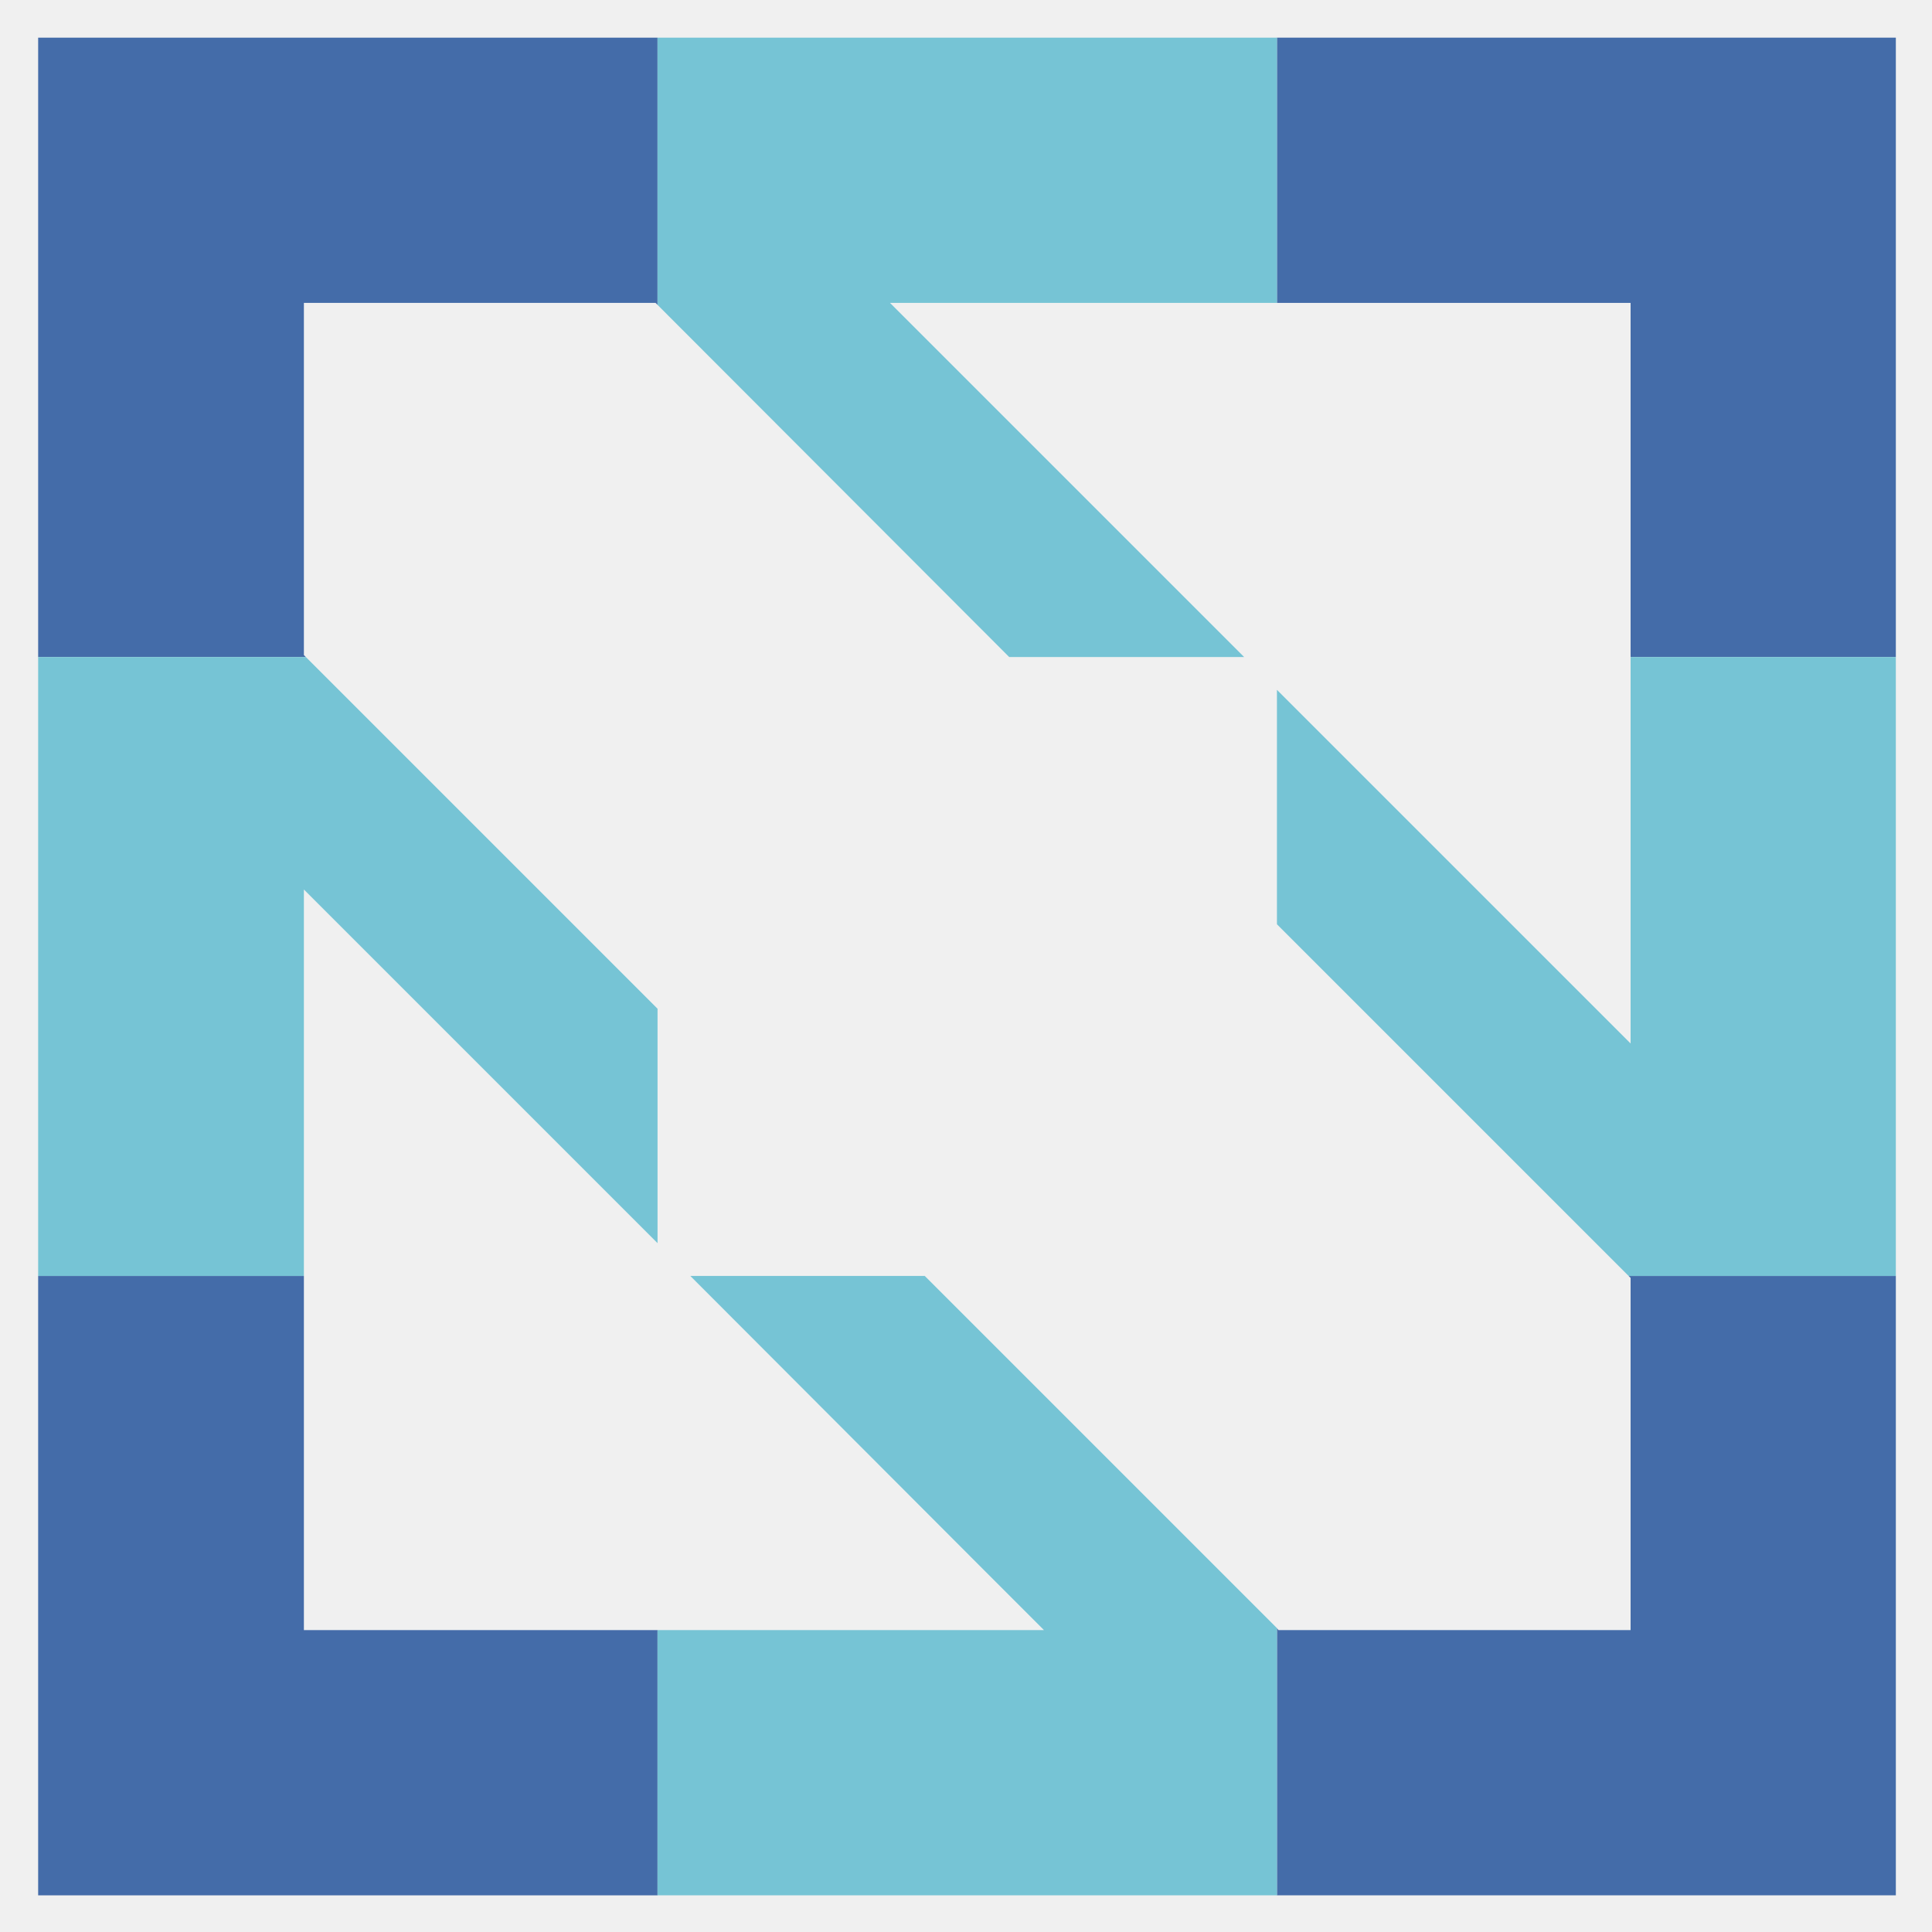
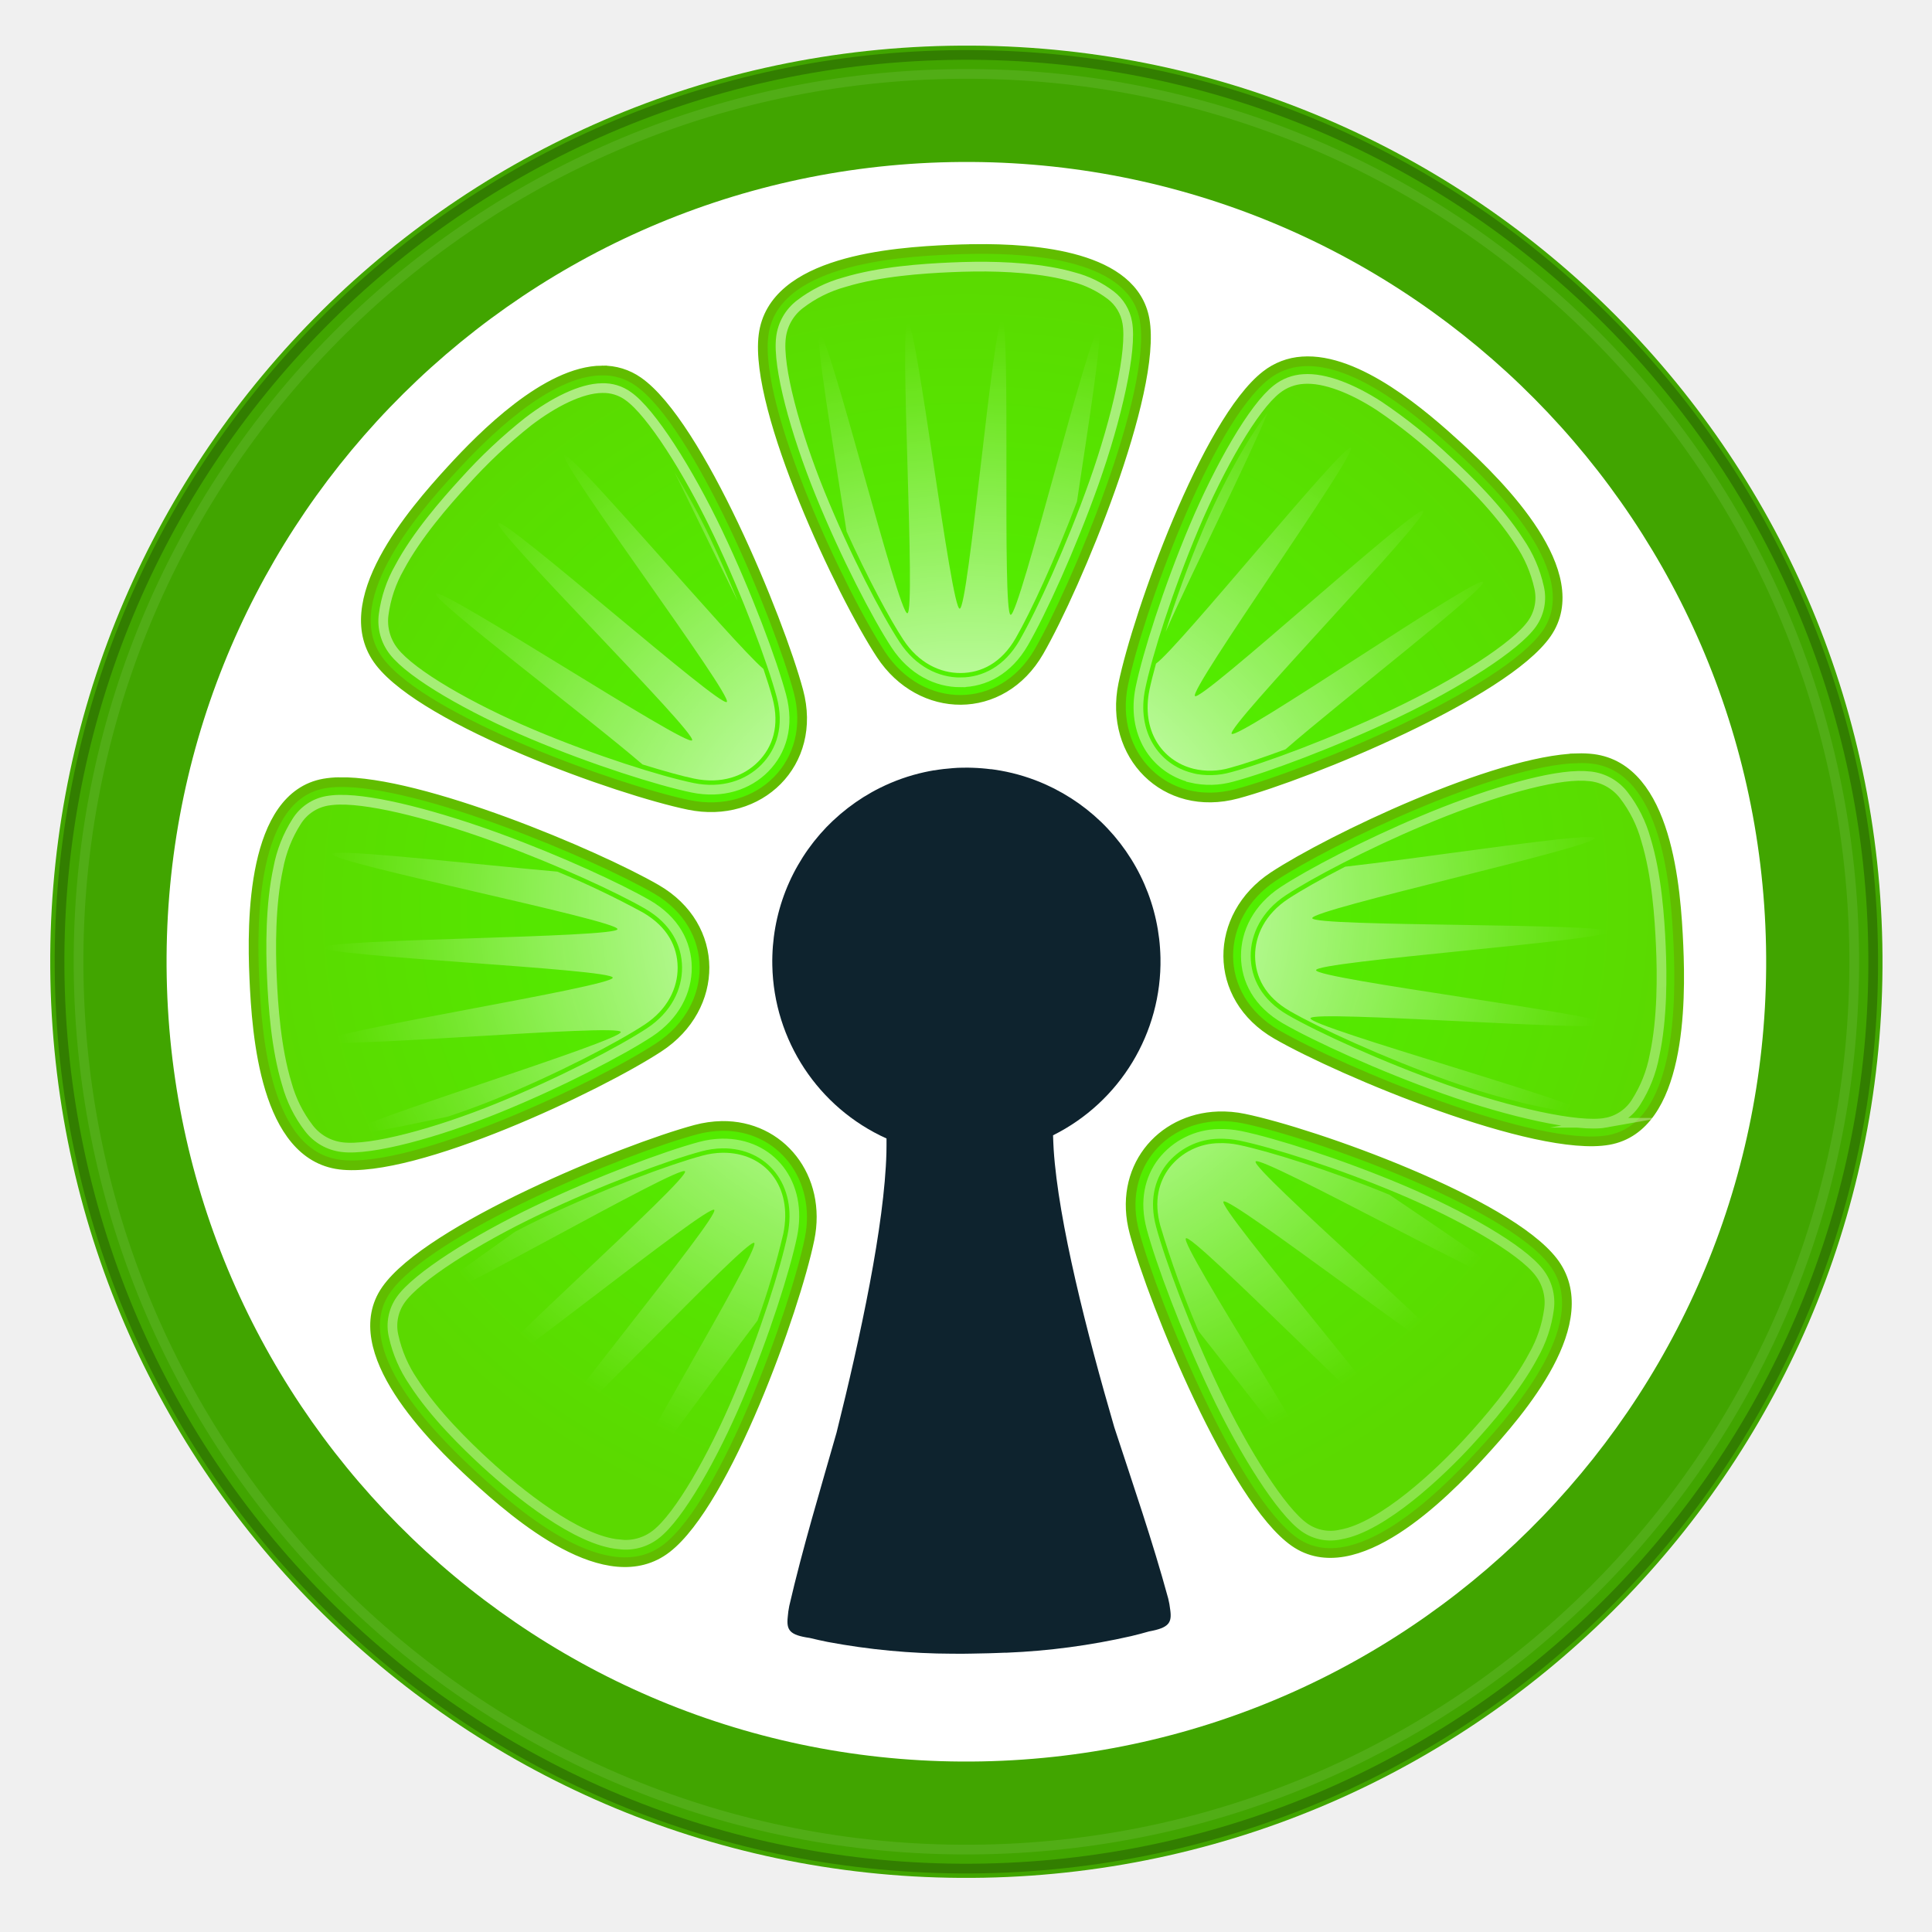
- <svg xmlns="http://www.w3.org/2000/svg" role="img" viewBox="5.52 5.02 388.96 388.96">
-   <style>svg {enable-background:new 0 0 400 400}</style>
-   <style>.st0{fill:#446ca9}.st1{fill:#76c4d5}</style>
-   <g id="XMLID_15_">
-     <g id="XMLID_78_">
-       <path id="XMLID_82_" d="M66.7 261.9H13.2v124.7h124.7v-53.4H66.7z" class="st0" />
-       <path id="XMLID_81_" d="M333.8 262.3v70.9h-70.9l-.3-.4v53.8h124.6V261.9h-53.8z" class="st0" />
-       <path id="XMLID_80_" d="M13.2 137.3h53.9l-.4-.4V66h70.8l.4.4V12.6H13.2z" class="st0" />
-       <path id="XMLID_79_" d="M262.6 12.6V66h71.2v71.3h53.4V12.6z" class="st0" />
-     </g>
-     <g id="XMLID_73_">
-       <path id="XMLID_77_" d="M256 137.3L184.7 66h77.9V12.6H137.9v53.8l70.8 70.9z" class="st1" />
-       <path id="XMLID_76_" d="M191.7 261.9h-47.2l59 59.1 12.2 12.2h-77.8v53.4h124.7v-53.8l-35.5-35.5z" class="st1" />
-       <path id="XMLID_75_" d="M333.8 137.3v77.8l-12.2-12.2-59-59v47.2l35.4 35.4 35.4 35.4h53.8V137.3z" class="st1" />
-       <path id="XMLID_74_" d="M137.9 208.1l-70.8-70.8H13.2v124.6h53.5v-77.8l71.2 71.2z" class="st1" />
+ <svg xmlns="http://www.w3.org/2000/svg" xmlns:xlink="http://www.w3.org/1999/xlink" id="svg192014" viewBox="0 0 500 500">
+   <defs>
+     <style>.cls-1{fill:#41a500;}.cls-2{fill:#fff;}.cls-3{stroke:#61bd00;fill:url(#radial-gradient);}.cls-3,.cls-7{stroke-miterlimit:4.267;stroke-width:2.511px;}.cls-3,.cls-4,.cls-6{fill-rule:evenodd;}.cls-4{fill:#0e232e;}.cls-5,.cls-7,.cls-8{fill:none;}.cls-5{stroke-miterlimit:11.812;stroke-width:2.511px;stroke:url(#linear-gradient);}.cls-6{opacity:0.984;isolation:isolate;fill:url(#radial-gradient-2);}.cls-7{stroke:url(#linear-gradient-2);}.cls-8{stroke:#327e00;stroke-miterlimit:4.267;stroke-width:2.511px;}</style>
+     <radialGradient id="radial-gradient" cx="-966.62" cy="1687.562" r="83.256" gradientTransform="matrix(2.21433, -0.04275, -0.03932, -2.03669, 2456.588, 3629.838)" gradientUnits="userSpaceOnUse">
+       <stop offset="0" stop-color="#4cfd00" />
+       <stop offset="1" stop-color="#5bd900" />
+     </radialGradient>
+     <linearGradient id="linear-gradient" x1="-1309.937" y1="-376.53" x2="-1248.147" y2="-157.271" gradientTransform="translate(4081.695 1096.388) rotate(-1.10611) scale(2.95299)" gradientUnits="userSpaceOnUse">
+       <stop offset="0" stop-color="#fff" stop-opacity="0.52" />
+       <stop offset="1" stop-color="#fff" stop-opacity="0.087" />
+     </linearGradient>
+     <radialGradient id="radial-gradient-2" cx="-1291.749" cy="-304.62" r="56.33" gradientTransform="matrix(2.95244, -0.057, 0.05224, 2.70562, 4079.563, 985.9561)" gradientUnits="userSpaceOnUse">
+       <stop offset="0" stop-color="#fff" />
+       <stop offset="1" stop-color="#fff" stop-opacity="0" />
+     </radialGradient>
+     <linearGradient id="linear-gradient-2" x1="-1874.289" y1="-1039.084" x2="-1812.469" y2="-819.718" gradientTransform="matrix(3.80398, -0.07345, -0.07345, -3.80398, 6209.887, 347.4452)" xlink:href="#linear-gradient" />
+   </defs>
+   <g id="layer1">
+     <g id="g6271">
+       <g id="g6159">
+         <path id="circle1456" class="cls-1" d="M487.148,244.325c2.528,130.92-101.555,239.101-232.475,241.628S15.573,384.398,13.045,253.479,114.6,14.378,245.52,11.85,484.62,113.405,487.148,244.325Z" />
+         <path id="circle1458" class="cls-2" d="M457.046,244.906c2.207,114.295-88.659,208.738-202.954,210.945S45.354,367.193,43.147,252.897,131.806,44.159,246.101,41.952h0C360.396,39.745,454.839,130.611,457.046,244.906Z" />
+         <path id="path1460" class="cls-3" d="M252.143,64.445c-2.296.046-4.41.085-6.248.178-14.703.645-45.863,2.796-48.296,22.131s20.166,67.077,30.407,82.652c10.24,15.576,31.24,15.947,40.886-.789,9.646-16.736,30.675-67.143,27.328-85.926-2.928-16.435-28.003-18.436-44.077-18.247Zm-96.378,31.436c-14.315.116-30.866,16.872-38.943,25.69-9.941,10.852-30.457,34.411-18.506,49.803,11.951,15.392,61.699,33.166,79.953,36.938,18.254,3.773,33.365-10.812,28.351-29.467C201.606,160.189,180.828,109.673,165.18,98.758a15.836,15.836,0,0,0-9.415-2.876Zm181.246-2.34a16.991,16.991,0,0,0-9.383,3.584c-15.392,11.952-33.166,61.691-36.938,79.945s10.812,33.365,29.467,28.351c18.655-5.014,69.172-25.783,80.087-41.431,10.915-15.648-11.96-38.418-22.813-48.359C368.614,107.554,351.409,92.494,337.011,93.541ZM87.757,202.422a24.839,24.839,0,0,0-3.875.35C65.099,206.119,65.17,238.401,65.815,253.105c.645,14.703,2.805,45.863,22.139,48.296,19.335,2.433,67.068-20.174,82.644-30.415,15.575-10.24,15.947-31.231-.789-40.878-15.69-9.043-60.976-28.1-82.051-27.689Zm320.545-6.189c-21.233.518-64.106,20.982-78.708,30.582-15.575,10.24-15.947,31.24.789,40.886,16.736,9.646,67.143,30.675,85.926,27.329,18.783-3.347,18.712-35.621,18.067-50.324s-2.796-45.872-22.131-48.305a27.179,27.179,0,0,0-3.944-.171Zm-93.036,92.681c-15.053.52-26.072,13.721-21.685,30.044,5.014,18.655,25.783,69.172,41.431,80.087,15.648,10.915,38.418-11.961,48.359-22.812,9.941-10.852,30.457-34.411,18.506-49.804-11.951-15.392-61.69-33.165-79.945-36.937a28.147,28.147,0,0,0-6.666-.578Zm-128.453,2.48a28.359,28.359,0,0,0-6.779.971c-18.655,5.014-69.172,25.783-80.087,41.431s11.961,38.426,22.813,48.367,34.411,30.449,49.803,18.498c15.392-11.951,33.166-61.691,36.938-79.945C212.802,304.744,202.05,291.177,186.813,291.394Z" />
+         <path id="path1462" class="cls-4" d="M249.125,198.677c-.845.015-1.688.03-2.527.117-.815.076-1.628.134-2.432.23-.772.09-1.535.202-2.296.332-.061.001-.11.002-.163.004-.809.137-1.611.289-2.407.465a49.856,49.856,0,0,0-11.541,4.067c-.703.346-1.396.714-2.079,1.094-.038.001-.069.061-.108.061q-.946.534-1.865,1.103c-.089.061-.181.107-.27.16-.627.396-1.242.804-1.85,1.225a1.652,1.652,0,0,1-.182.124c-.562.389-1.112.799-1.657,1.212-.115.088-.233.171-.348.259-.479.371-.946.754-1.41,1.141-.172.141-.347.281-.517.423-.372.317-.732.65-1.094.979-.25.229-.505.446-.752.679-.002.006-.015 0-.015 0q-.875.826-1.715,1.696c-.562.585-1.108,1.186-1.642,1.796-.236.268-.461.548-.69.824-.299.356-.602.711-.891,1.076-.13.163-.253.338-.381.501-.389.507-.773,1.011-1.143,1.531q-.699.98-1.348,1.996c-.077.122-.148.244-.224.365-.37.587-.733,1.181-1.079,1.785a49.893,49.893,0,0,0-6.222,18.495h-.003q-.154,1.208-.252,2.433c-.061.809-.109,1.621-.133,2.439-.023.842-.038,1.684-.015,2.529a50.236,50.236,0,0,0,29.554,44.822c.023,1.234-.015,2.459-.023,3.689-.489,18.66-6.749,47.802-12.906,72.435-4.239,14.894-8.749,29.76-12.237,44.843a23.433,23.433,0,0,0-.402,2.911c-.341,3.38.492,4.637,5.695,5.381q2.243.55,4.666,1.036a177.531,177.531,0,0,0,32.306,3.044c.166-0.0.329,0,.496,0,1.42.031,2.838,0,4.26-.021.758-.021,1.513-.023,2.272-.046.761-.021,1.517-.023,2.276-.046,1.422-.023,2.838-.114,4.257-.151h.496a177.388,177.388,0,0,0,32.164-4.289q2.399-.57,4.623-1.215c5.171-.945,5.954-2.233,5.484-5.597a23.389,23.389,0,0,0-.514-2.893c-4.068-14.937-9.149-29.619-13.959-44.337-7.103-24.378-14.483-53.256-15.692-71.883-.053-1.229-.14-2.451-.163-3.685a50.237,50.237,0,0,0,27.802-45.929c-.015-.848-.061-1.689-.116-2.527-.053-.817-.133-1.626-.228-2.432q-.144-1.219-.345-2.421h-.002a49.892,49.892,0,0,0-6.931-18.241c-.369-.589-.754-1.17-1.147-1.742-.081-.119-.156-.238-.238-.357q-.691-.988-1.424-1.943c-.39-.503-.793-.996-1.201-1.485-.135-.163-.263-.327-.4-.486-.303-.355-.619-.695-.932-1.041-.24-.264-.476-.535-.721-.797-.555-.589-1.124-1.168-1.71-1.732-.586-.563-1.187-1.109-1.796-1.641-.254-.219-.518-.432-.777-.649-.375-.314-.747-.633-1.131-.936-.175-.14-.356-.268-.533-.403-.479-.37-.961-.734-1.453-1.085-.117-.084-.239-.162-.358-.246-.56-.391-1.126-.777-1.703-1.147a.678.678,0,0,0-.187-.111c-.624-.395-1.254-.782-1.896-1.152-.091-.061-.185-.1-.276-.149-.627-.355-1.262-.702-1.906-1.031-.038.001-.076-.061-.11-.061q-1.046-.531-2.12-1.013A49.863,49.863,0,0,0,258.998,199.443c-.802-.146-1.609-.268-2.423-.372-.061.001-.11.002-.164.004-.765-.094-1.532-.183-2.307-.242-.807-.069-1.622-.107-2.439-.137-.841-.046-1.684-.03-2.534-.015Z" />
+         <path id="path1468" class="cls-5" d="M346.989,397.12a11.694,11.694,0,0,1-9.378-1.813c-5.896-4.113-15.542-19.277-23.2-35.356-7.658-16.08-14.066-33.374-16.431-42.175-1.866-6.942-.459-12.736,2.786-17.026a18.85,18.85,0,0,1,14.658-7.296,25.135,25.135,0,0,1,5.589.497c8.543,1.765,25.535,7.126,41.482,13.852,15.947,6.726,31.161,15.462,35.78,21.412a12.711,12.711,0,0,1,2.616,9.561,33.21,33.21,0,0,1-4.079,12.111c-4.508,8.479-11.873,16.905-16.789,22.27C372.708,381.143,357.798,395.244,346.989,397.12ZM160.21,399.673c-10.972-.96-26.332-13.495-34.381-20.868-5.324-4.877-13.519-12.902-18.814-21.146a33.984,33.984,0,0,1-5.147-11.876,11.683,11.683,0,0,1,1.813-9.378c4.113-5.896,19.285-15.539,35.367-23.2,16.083-7.66,33.374-14.088,42.174-16.453a23.401,23.401,0,0,1,5.675-.815c12.492-.167,20.949,10.314,18.15,23.859-1.765,8.542-7.123,25.543-13.852,41.494-6.729,15.951-15.474,31.162-21.423,35.781a12.701,12.701,0,0,1-9.562,2.604ZM88.533,296.883a12.714,12.714,0,0,1-8.609-4.92,33.174,33.174,0,0,1-5.688-11.44c-2.808-9.182-3.553-20.348-3.872-27.618-.316-7.214-.435-18.685,1.65-28.263a34.024,34.024,0,0,1,4.753-12.045,11.694,11.694,0,0,1,7.907-5.34,20.838,20.838,0,0,1,3.165-.284c9.103-.178,25.693,4.262,41.386,10.023,15.693,5.76,30.905,12.795,38.307,17.062,7.118,4.103,10.199,10.157,10.24,16.304.041,6.147-3.071,12.478-9.679,16.822-7.289,4.793-23.091,13.023-39.124,19.542S96.007,297.824,88.533,296.883Zm326.976-6.313c-7.077,1.261-24.618-2.656-41.404-8.612-16.786-5.955-33.547-13.638-41.443-18.188-7.117-4.102-10.199-10.153-10.24-16.304-.041-6.151,3.071-12.489,9.679-16.834,6.833-4.493,21.159-12.026,36.123-18.308,14.964-6.283,30.955-11.305,40.186-11.531l.089-.002a22.851,22.851,0,0,1,3.173.14,12.711,12.711,0,0,1,8.609,4.92,33.226,33.226,0,0,1,5.688,11.452c2.806,9.185,3.542,20.348,3.86,27.619.316,7.214.435,18.678-1.65,28.252a34.028,34.028,0,0,1-4.753,12.045,11.694,11.694,0,0,1-7.918,5.351ZM179.194,203.863c-8.542-1.765-25.54-7.123-41.494-13.851-15.953-6.729-31.172-15.474-35.792-21.423a12.71,12.71,0,0,1-2.616-9.561,33.192,33.192,0,0,1,4.079-12.111c4.51-8.477,11.884-16.893,16.8-22.26a134.133,134.133,0,0,1,16.548-15.566c6.569-5.023,13.684-8.603,19.079-8.647a10.843,10.843,0,0,1,6.773,2.065c5.897,4.113,15.54,19.276,23.2,35.356,7.661,16.08,14.077,33.374,16.442,42.175,2.132,7.934.031,14.382-4.287,18.758C193.61,203.173,186.939,205.464,179.194,203.863Zm129.073-2.589c-9.448-2.396-15.52-11.644-13.119-23.261,1.765-8.542,7.123-25.543,13.852-41.494,6.729-15.951,15.474-31.161,21.423-35.781a12.228,12.228,0,0,1,6.928-2.643c5.493-.399,12.698,2.516,19.503,6.906a136.924,136.924,0,0,1,17.511,14.001c5.324,4.876,13.51,12.902,18.803,21.146a33.997,33.997,0,0,1,5.147,11.876,11.688,11.688,0,0,1-1.813,9.378c-4.113,5.896-19.276,15.542-35.356,23.199-16.08,7.658-33.374,14.077-42.175,16.443h0a21.271,21.271,0,0,1-10.705.264Zm-59.627-24.682c-6.151.038-12.491-3.073-16.834-9.679-4.791-7.287-13.026-23.087-19.542-39.124s-11.087-32.973-10.146-40.448a12.716,12.716,0,0,1,4.92-8.609,33.165,33.165,0,0,1,11.44-5.688c9.182-2.806,20.347-3.542,27.619-3.86l.034-.001c1.726-.091,3.804-.131,6.102-.175,7.817-.088,17.767.417,25.606,2.71A27.233,27.233,0,0,1,287.45,76.393a11.321,11.321,0,0,1,4.293,7.109c1.261,7.077-2.656,24.617-8.611,41.404-5.955,16.786-13.638,33.547-18.188,41.443-4.103,7.119-10.153,10.199-16.304,10.24Z" />
+         <path id="path1470" class="cls-6" d="M259.344,82.757c-2.282-.146-8.688,74.736-10.975,74.764-2.286.046-11.171-74.396-13.447-74.191-2.277.205,2.166,75.026-.091,75.385-2.256.358-20.449-72.845-22.67-72.307-1.377.331,3.501,29.028,6.927,51.127,5.408,11.919,11.134,22.62,14.708,28.056,3.937,5.988,9.507,8.622,14.827,8.586,5.32-.03,10.518-2.566,14.244-9.03,3.897-6.76,10.315-20.686,15.845-35.317,3.132-20.787,6.821-44.173,5.57-44.437-2.231-.473-20.461,74.01-22.724,73.721-2.264-.289.069-76.214-2.214-76.357Zm68.795,23.895c-5.057,6.463-11.7,18.36-16.941,30.784-3.787,8.977-7.038,18.16-9.545,26.08C308.272,148.542,323.63,117.828,328.139,106.652ZM146.056,117.839c-1.794,1.412,43.726,62.279,42.041,63.826-1.685,1.545-57.576-47.953-59.128-46.28-1.552,1.673,51.57,54.433,50.137,56.208s-65.007-39.849-66.303-37.966c-1.069,1.553,39.649,32.264,53.484,44.212,5.337,1.652,10.153,3.005,13.388,3.673,7.021,1.451,12.817-.609,16.551-4.394,3.734-3.785,5.626-9.269,3.69-16.472-.547-2.035-1.362-4.63-2.338-7.526-8.067-6.855-49.869-56.583-51.522-55.282Zm203.544-1.964c-1.745-1.3-44.684,51.869-50.426,55.864-.702,2.553-1.311,4.926-1.685,6.738-2.176,10.53,3.151,18.391,11.368,20.474h0a18.305,18.305,0,0,0,9.498-.241c3.478-.935,8.625-2.683,14.334-4.789,14.438-12.573,52.264-41.862,51.18-43.343-1.348-1.843-63.618,41.057-65.113,39.327s51.232-56.114,49.633-57.748c-1.598-1.633-57.412,49.497-59.131,47.992-1.719-1.505,42.172-62.926,40.341-64.29ZM174.521,122.137c5.144,10.572,11.156,22.656,16.373,33.351-2.233-5.448-4.633-11.054-7.277-16.605C180.772,132.914,177.63,127.295,174.521,122.137ZM86.926,220.746c-.567.069-.878.142-.902.287-.385,2.255,73.991,17.154,73.784,19.43-.207,2.275-75.972,2.491-76.031,4.77-.061,2.279,74.696,5.511,74.803,7.79.107,2.279-74.729,14.09-74.462,16.36.267,2.269,76.107-4.548,76.54-2.31.432,2.238-71.408,24.194-70.807,26.397.239.875,11.982-1.478,25.977-4.468,4.029-1.327,8.168-2.829,12.248-4.488,15.895-6.464,31.686-14.704,38.713-19.324,5.99-3.939,8.622-9.503,8.586-14.819-.038-5.316-2.576-10.518-9.038-14.244a232.535,232.535,0,0,0-22.083-10.547c-20.179-1.787-51.551-5.374-57.328-4.833Zm322.418-4.057c-10.651.613-43.839,5.673-61.205,7.609-6.237,3.195-11.451,6.158-14.736,8.317-5.989,3.938-8.622,9.499-8.586,14.819.038,5.32,2.577,10.528,9.039,14.252,7.647,4.408,24.395,12.112,41.047,18.02,13.63,4.835,27.835,8.097,35.799,8.568.061-.061.189-.061.2-.09.548-2.213-72.149-22.415-71.751-24.661.398-2.246,76.658,3.781,76.874,1.507.216-2.274-75.478-11.666-75.434-13.953.046-2.287,75.849-7.688,75.729-9.966-.121-2.278-76.433-1.221-76.711-3.484S413.141,219.137,412.692,216.9c-.053-.28-1.269-.332-3.348-.21Zm-222.423,81.644a21.088,21.088,0,0,0-5.086.728c-8.524,2.291-25.809,8.7-41.763,16.3-2.291,1.091-4.542,2.234-6.765,3.399-13.281,9.421-25.12,17.944-24.583,18.791,1.224,1.932,67.199-36.254,68.56-34.419,1.361,1.835-55.439,52.339-53.956,54.076,1.483,1.736,59.92-45.726,61.517-44.097,1.597,1.628-46.435,59.327-44.726,60.838,1.71,1.51,53.249-53.664,55.074-52.291s-37.523,66.071-35.602,67.307c1.358.874,22.995-29.456,36.461-47.217a207.098,207.098,0,0,0,6.658-22.436C205.248,307.03,197.987,298.181,186.921,298.332Zm128.579-2.483a16.42,16.42,0,0,0-12.834,6.339c-2.801,3.704-4.085,8.666-2.391,14.968a250.744,250.744,0,0,0,9.896,27.334c13.894,17.618,32.693,42.37,33.915,41.54,1.892-1.285-38.96-64.132-37.176-65.558,1.784-1.425,54.017,52.367,55.695,50.825,1.679-1.543-47.522-58.67-45.965-60.338,1.557-1.669,60.879,44.305,62.307,42.521s-55.295-51.015-53.996-52.891c1.299-1.875,66.944,34.591,68.115,32.629.622-1.042-16.919-12.826-33.45-24.005-15.239-6.286-31.186-11.292-39.084-12.924a21.462,21.462,0,0,0-5.033-.442Z" />
+         <path id="circle5903" class="cls-7" d="M479.826,244.466c2.45,126.876-98.418,231.715-225.294,234.165S22.817,380.213,20.367,253.337,118.785,21.622,245.661,19.172,477.376,117.59,479.826,244.466Z" />
+         <path id="circle5917" class="cls-8" d="M484.74,244.371c2.502,129.59-100.523,236.672-230.113,239.174h0c-129.59,2.502-236.672-100.523-239.174-230.113h0C12.951,123.842,115.976,16.76,245.566,14.258h0c129.59-2.502,236.672,100.523,239.174,230.113Z" />
+       </g>
    </g>
  </g>
</svg>
